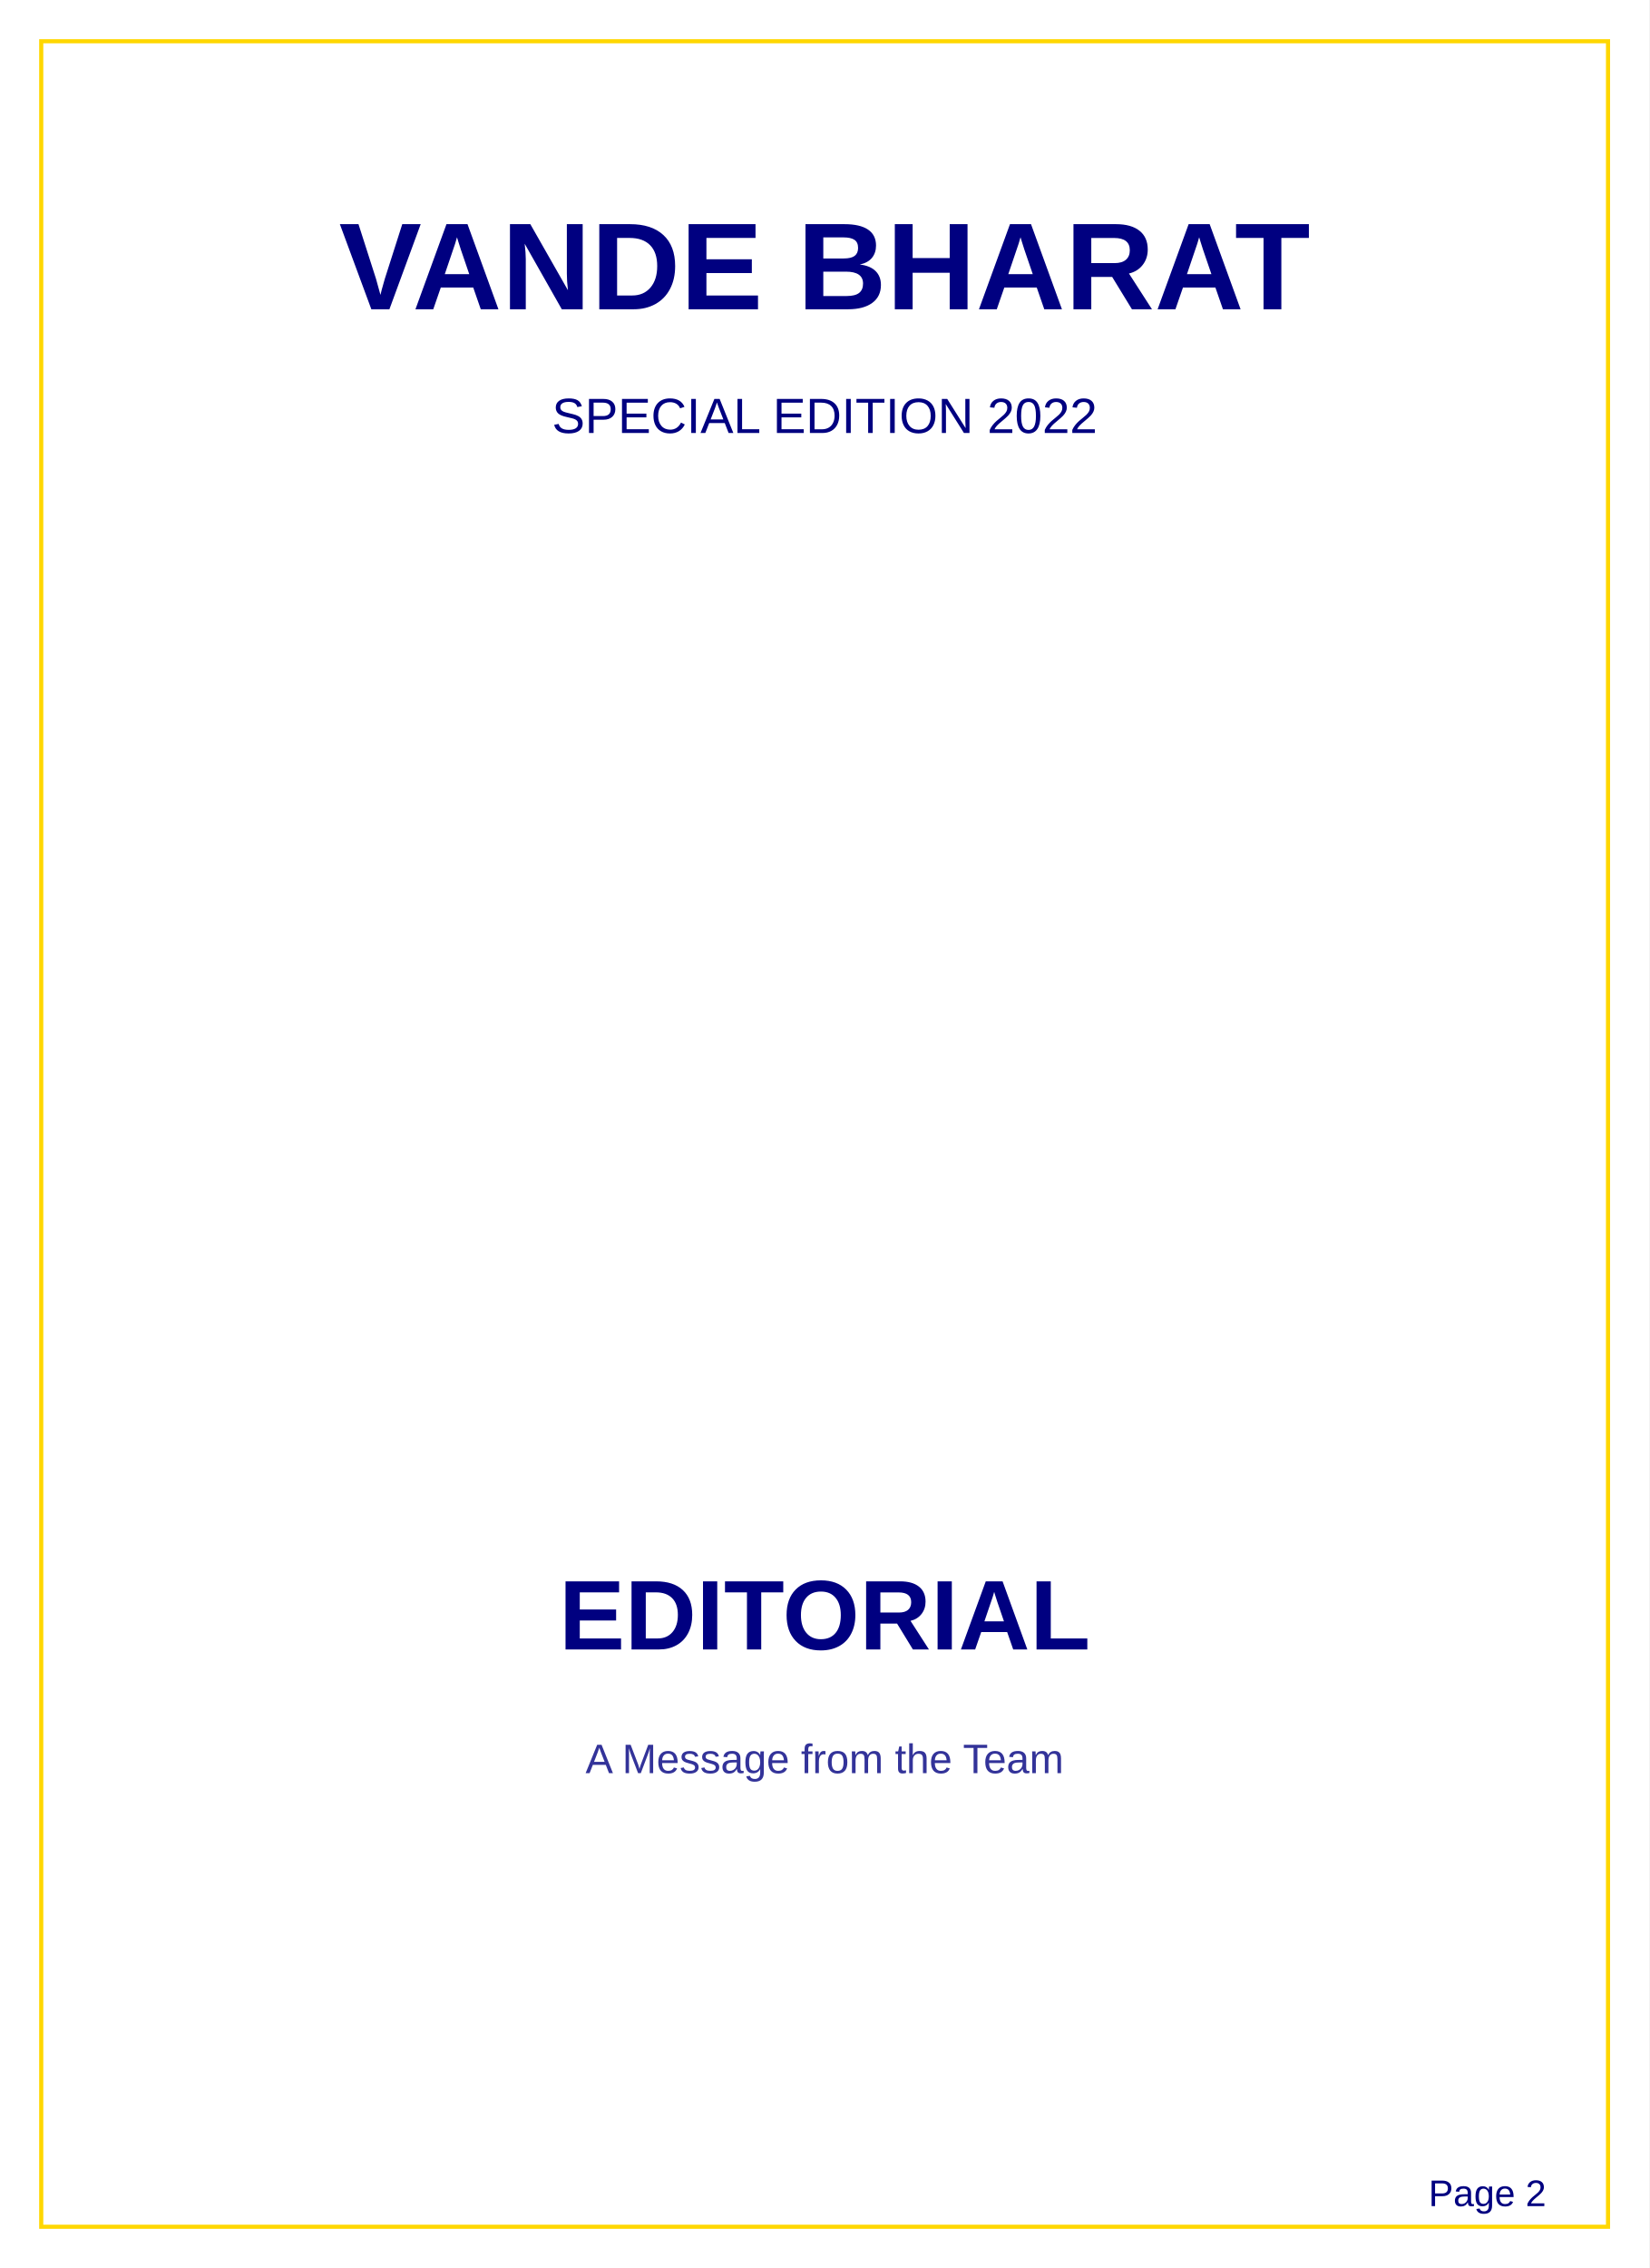
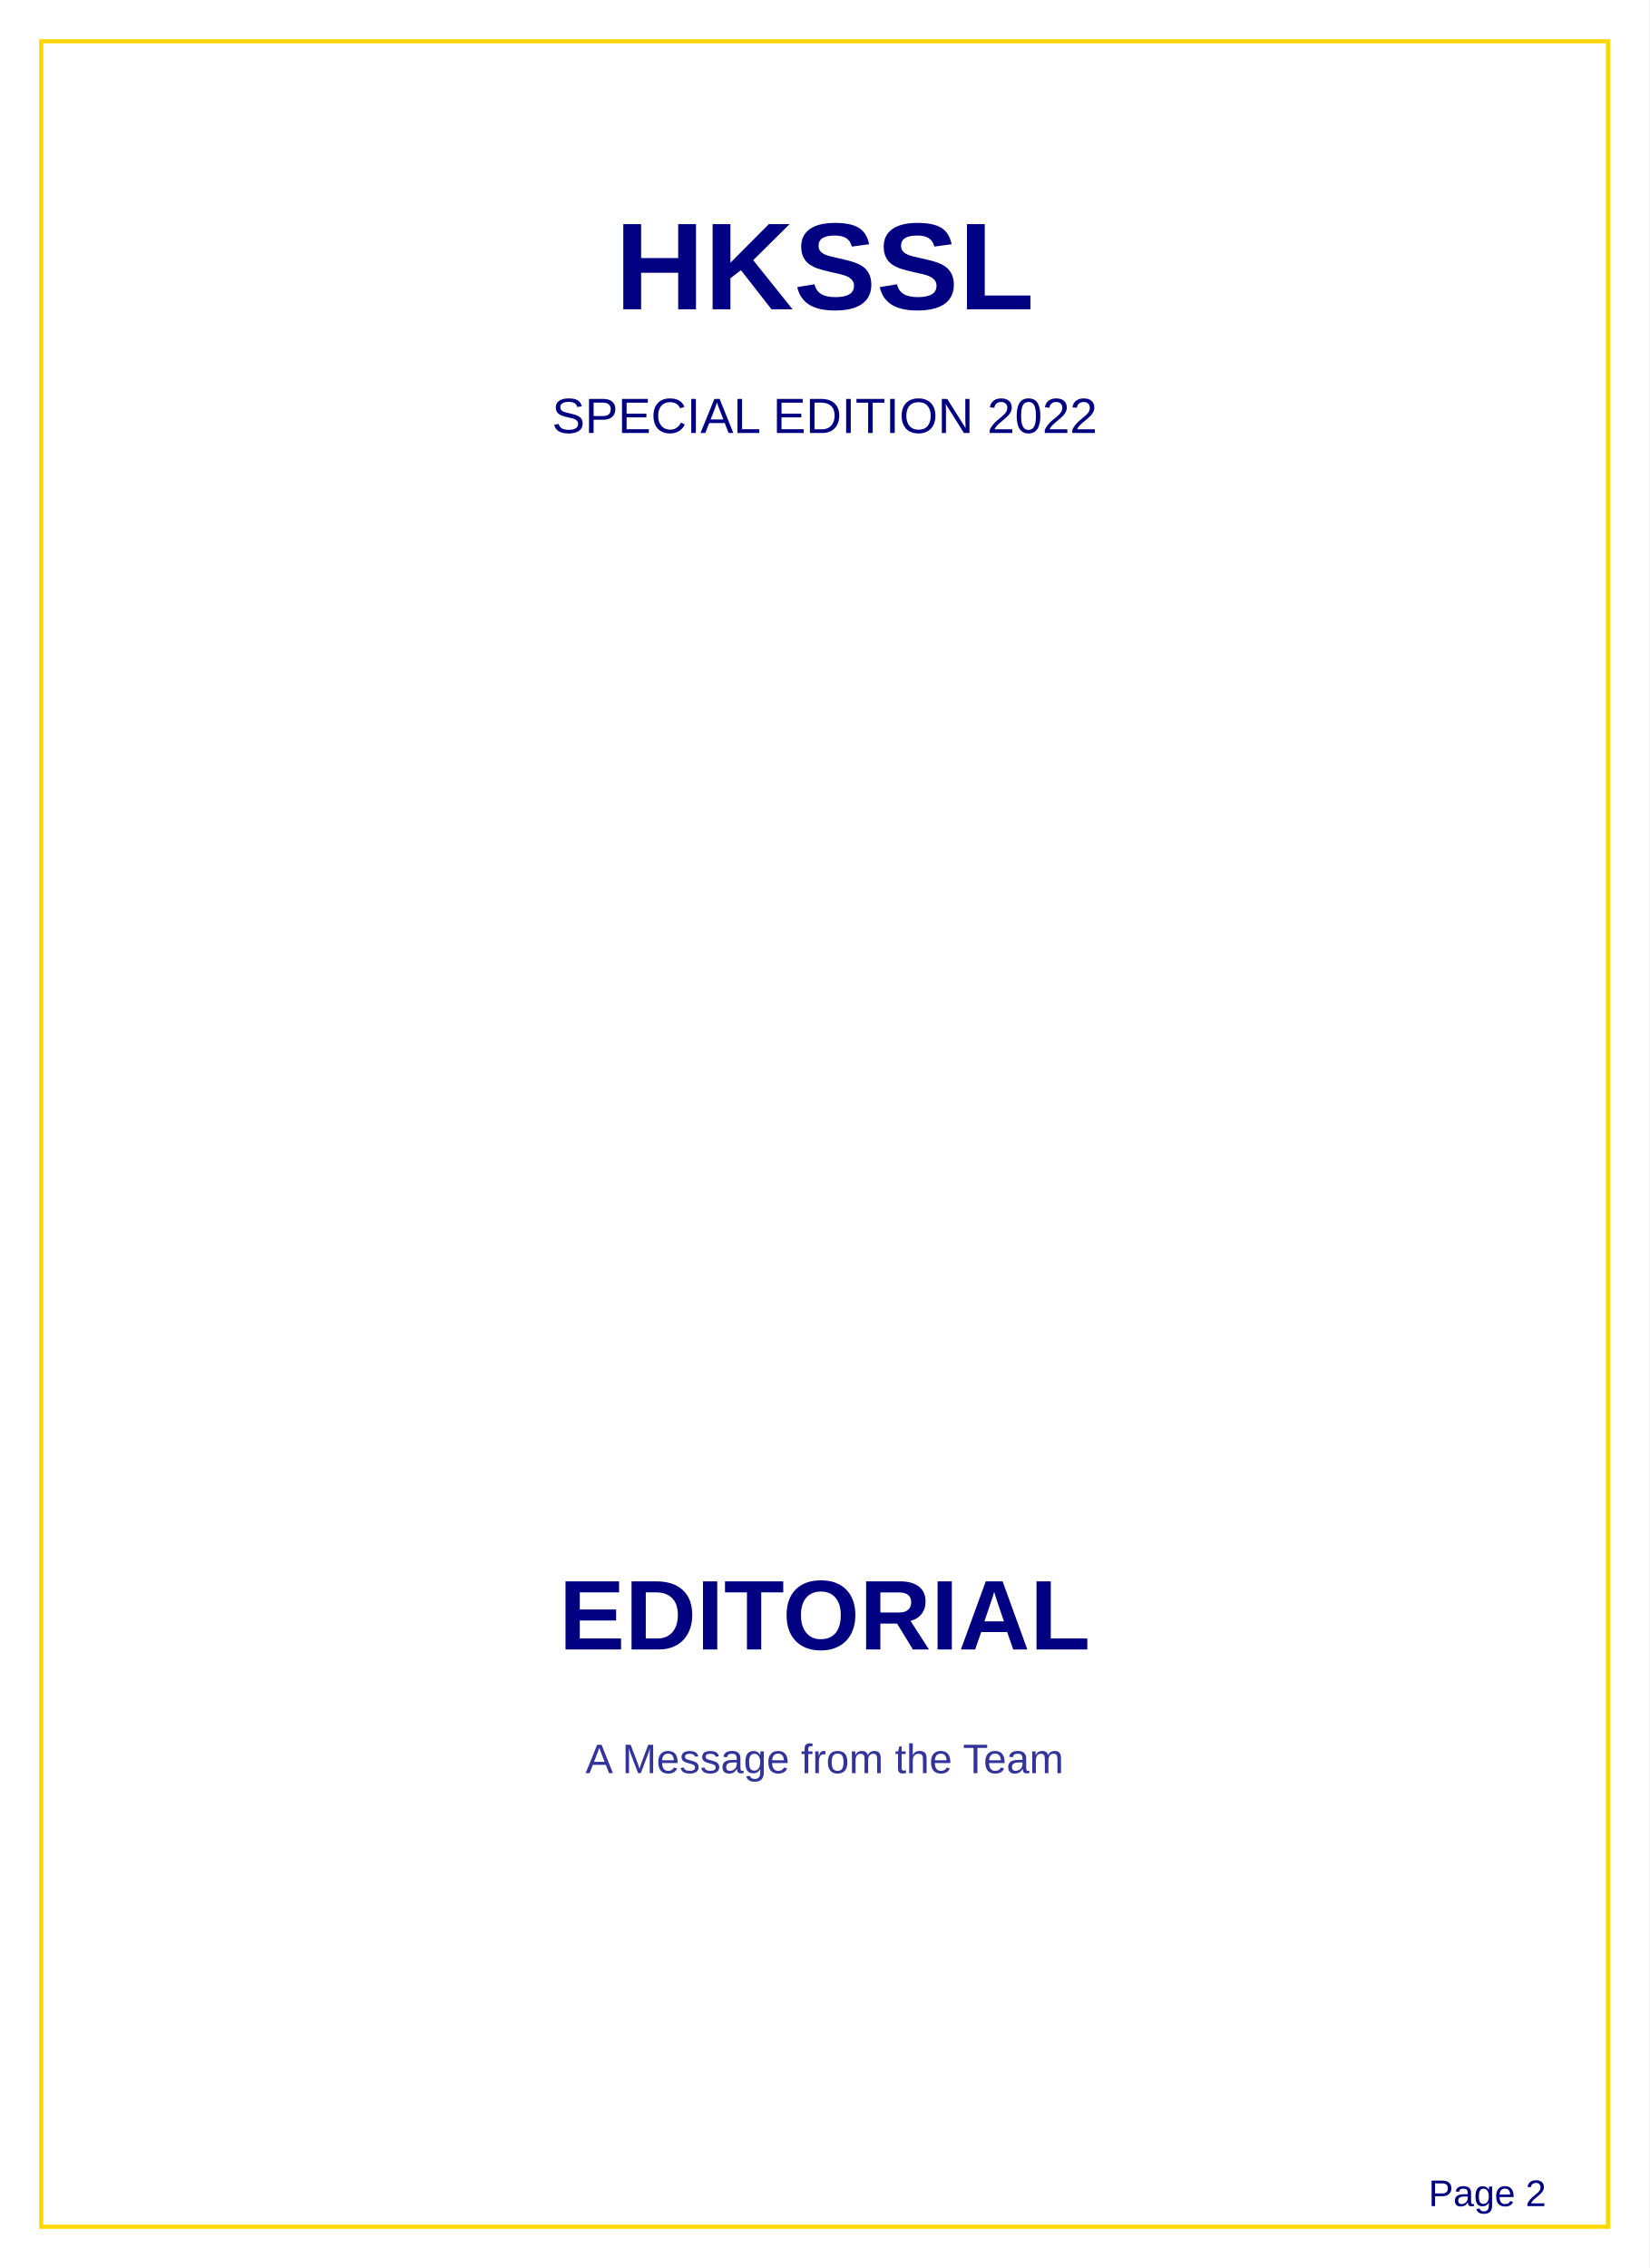
<svg xmlns="http://www.w3.org/2000/svg" width="800" height="1100">
  <rect width="800" height="1100" fill="#FFFFFF" />
  <rect width="760" height="1060" x="20" y="20" fill="none" stroke="#FFD700" stroke-width="2" />
-   <text x="400" y="150" font-family="Arial, sans-serif" font-size="60" font-weight="bold" fill="#000080" text-anchor="middle">VANDE BHARAT</text>
+   <text x="400" y="150" font-family="Arial, sans-serif" font-size="60" font-weight="bold" fill="#000080" text-anchor="middle">HKSSL</text>
  <text x="400" y="210" font-family="Arial, sans-serif" font-size="24" fill="#000080" text-anchor="middle">SPECIAL EDITION 2022</text>
  <circle cx="400" cy="550" r="150" fill="white" opacity="0.1" />
  <text x="400" y="800" font-family="Arial, sans-serif" font-size="48" font-weight="bold" fill="#000080" text-anchor="middle">EDITORIAL</text>
  <text x="400" y="860" font-family="Arial, sans-serif" font-size="20" fill="#000080" text-anchor="middle" opacity="0.8">A Message from the Team</text>
  <text x="750" y="1070" font-family="Arial, sans-serif" font-size="18" fill="#000080" text-anchor="end">Page 2</text>
</svg>
